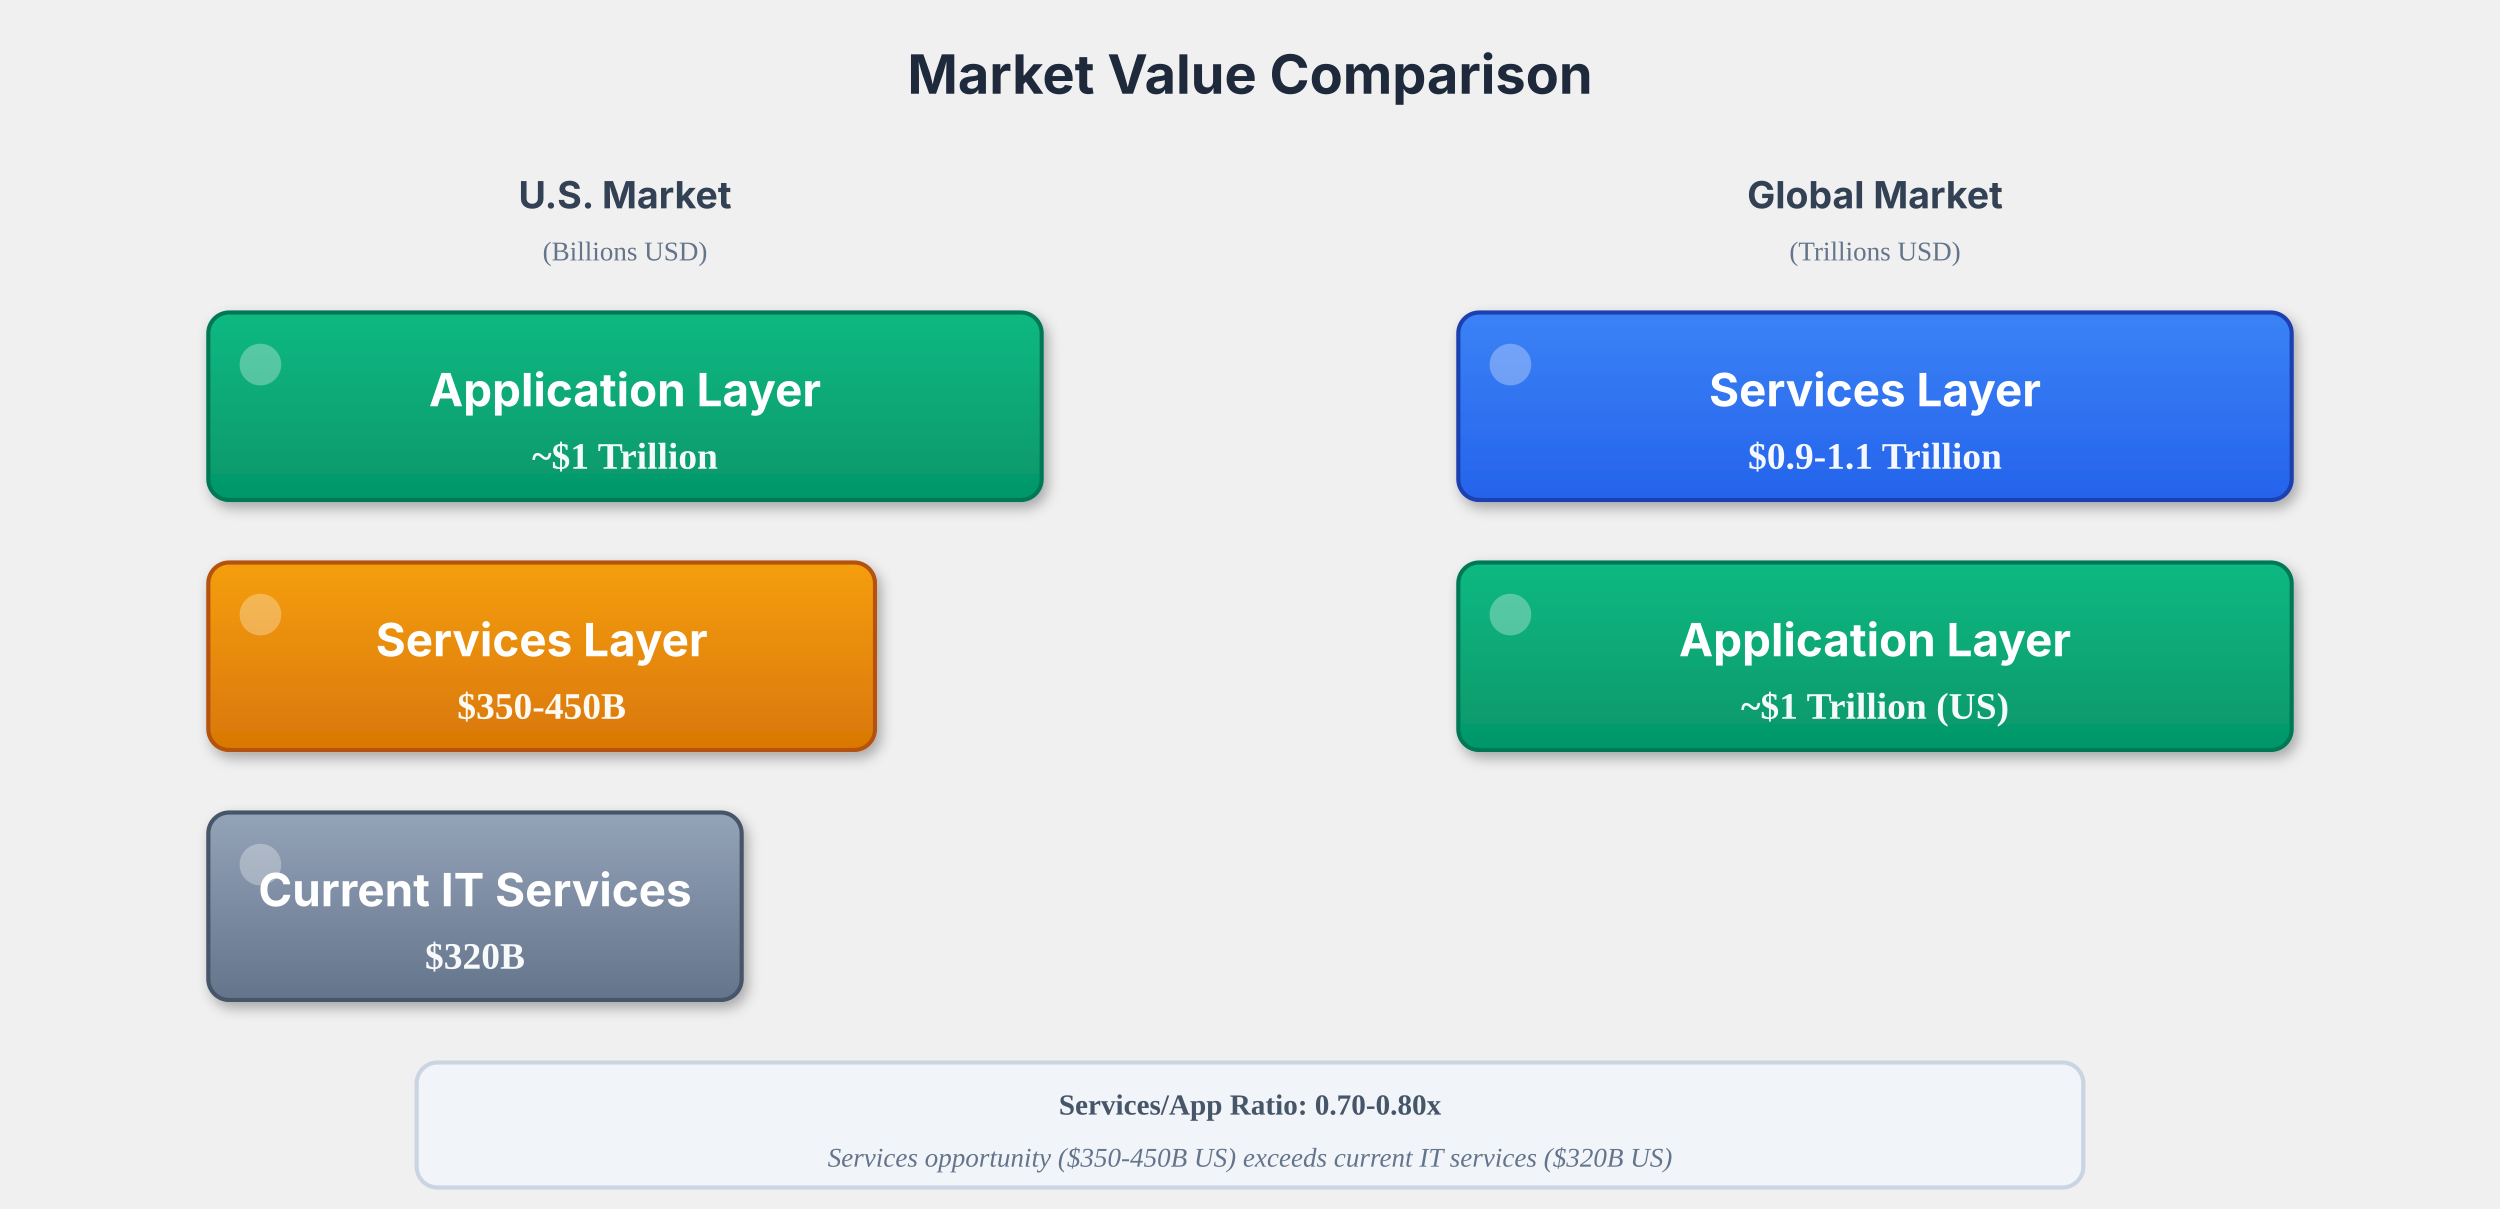
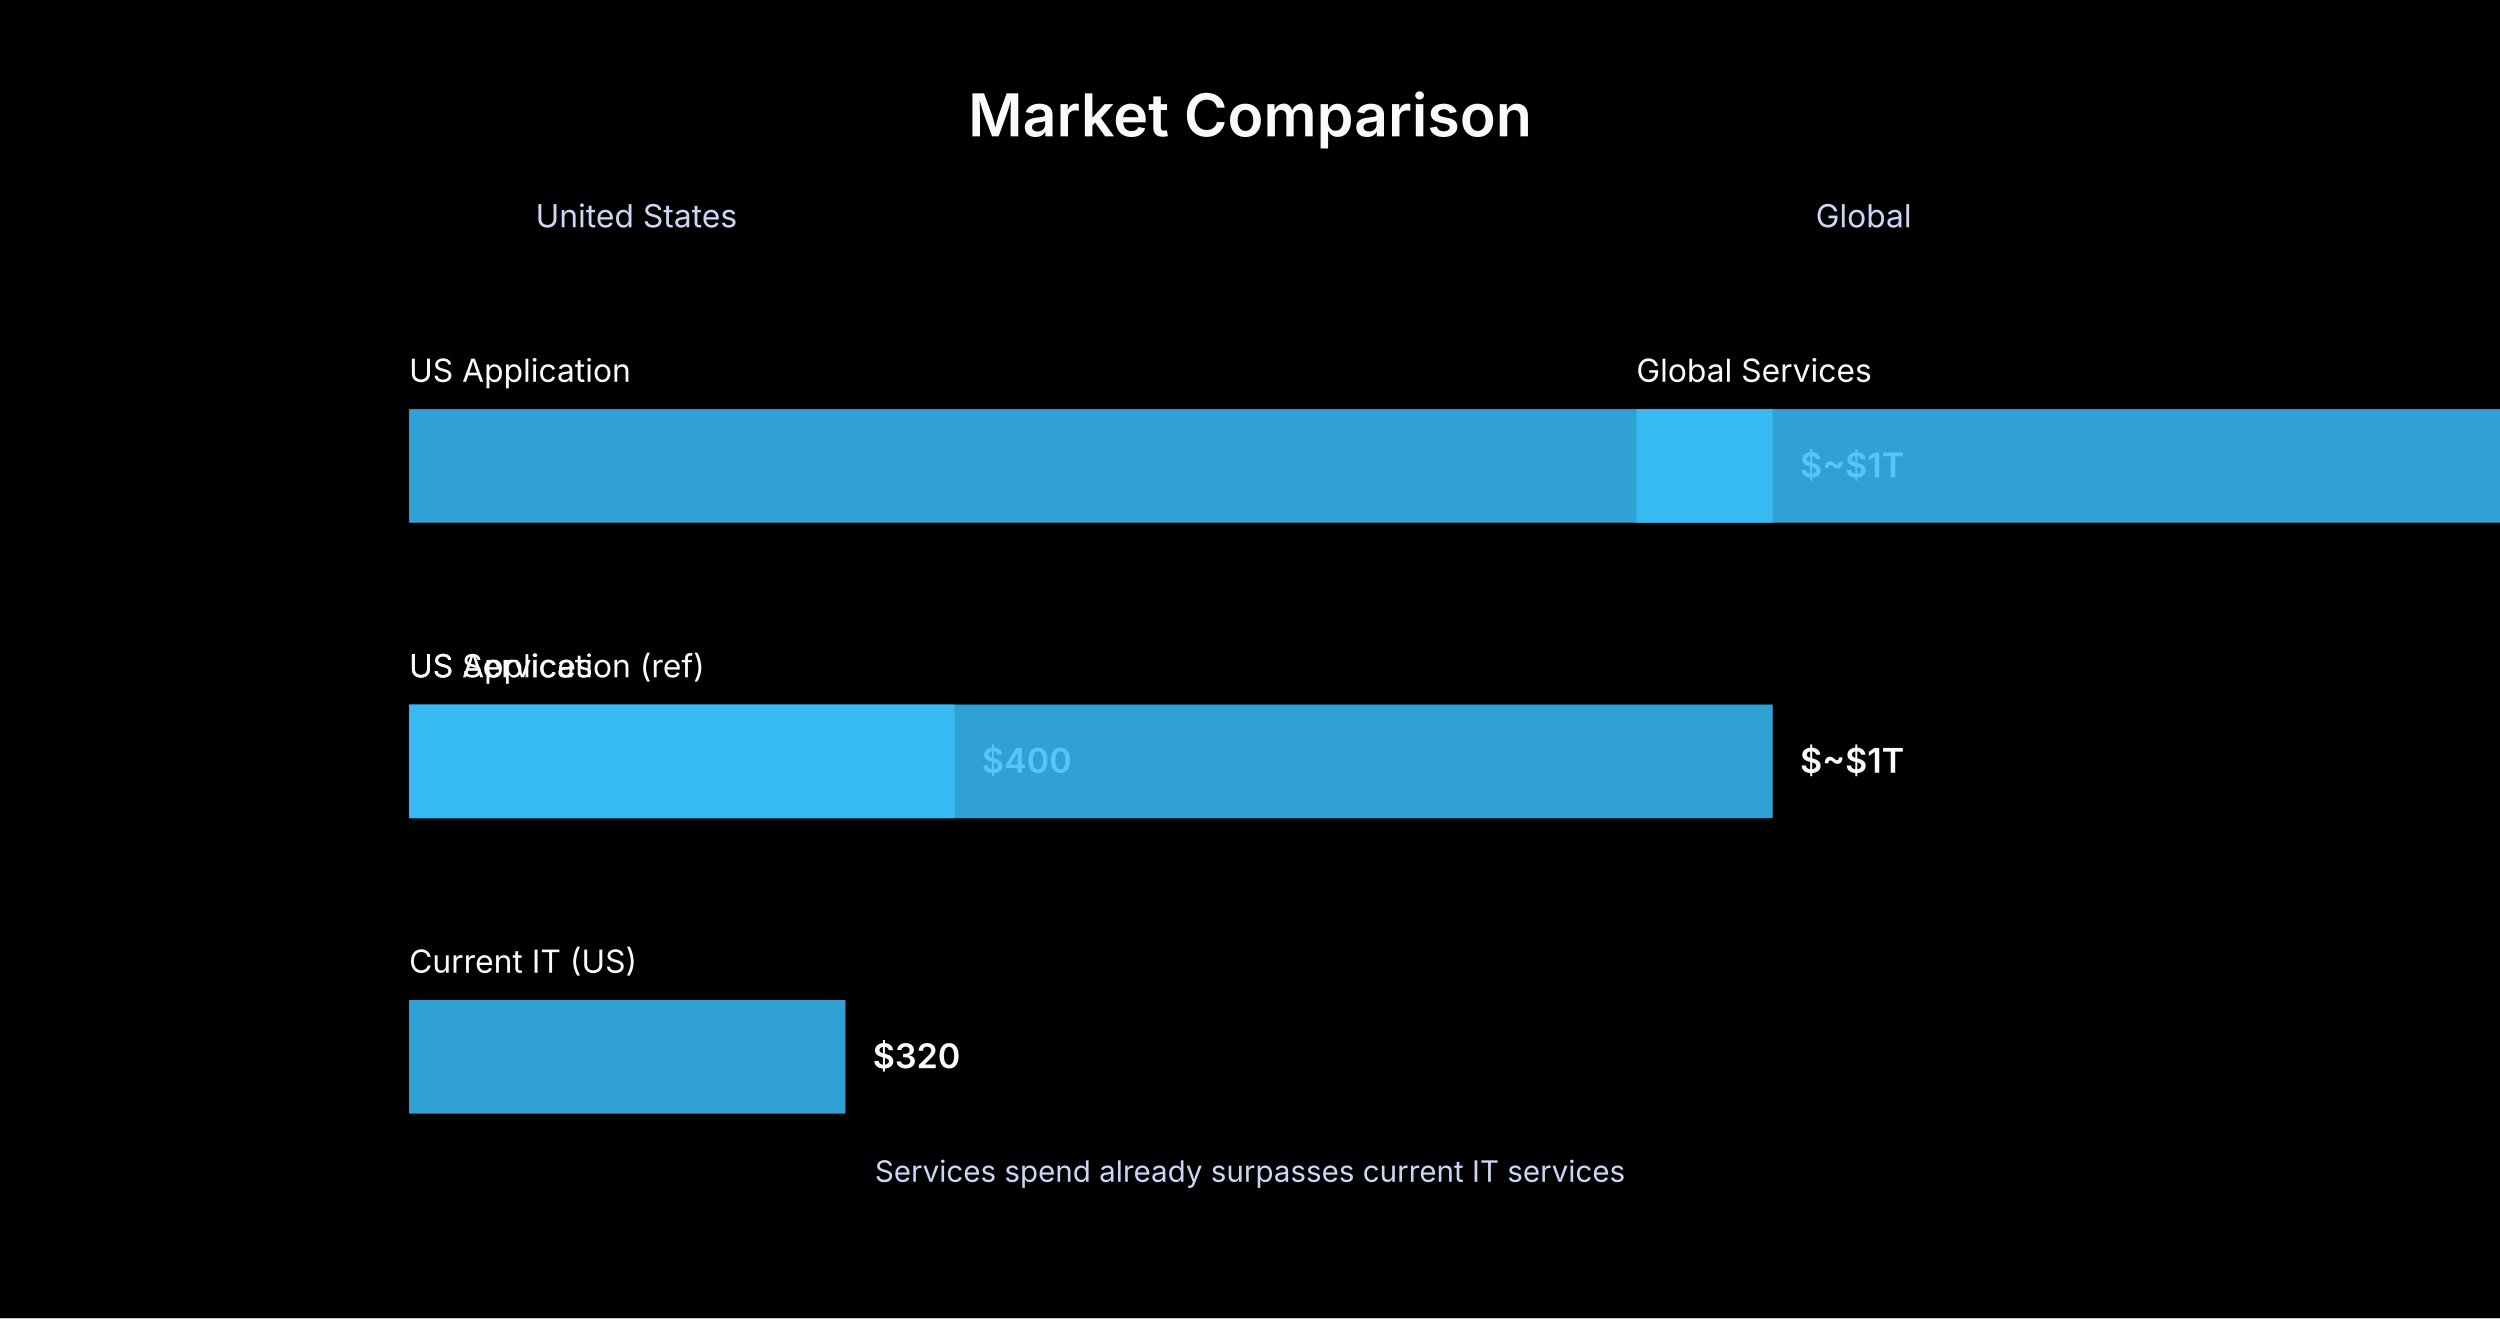
- <svg xmlns="http://www.w3.org/2000/svg" viewBox="0 0 1200 580" style="max-width: 100%; height: auto; background: linear-gradient(135deg, #f8fafc 0%, #ffffff 100%);">
-   <defs>
-     <linearGradient id="appGrad" x1="0%" y1="0%" x2="0%" y2="100%">
-       <stop offset="0%" style="stop-color:#10b981;stop-opacity:1" />
-       <stop offset="100%" style="stop-color:#059669;stop-opacity:1" />
-     </linearGradient>
-     <linearGradient id="servicesGrad" x1="0%" y1="0%" x2="0%" y2="100%">
-       <stop offset="0%" style="stop-color:#f59e0b;stop-opacity:1" />
-       <stop offset="100%" style="stop-color:#d97706;stop-opacity:1" />
-     </linearGradient>
-     <linearGradient id="globalGrad" x1="0%" y1="0%" x2="0%" y2="100%">
-       <stop offset="0%" style="stop-color:#3b82f6;stop-opacity:1" />
-       <stop offset="100%" style="stop-color:#2563eb;stop-opacity:1" />
-     </linearGradient>
-     <linearGradient id="currentGrad" x1="0%" y1="0%" x2="0%" y2="100%">
-       <stop offset="0%" style="stop-color:#94a3b8;stop-opacity:1" />
-       <stop offset="100%" style="stop-color:#64748b;stop-opacity:1" />
-     </linearGradient>
-     <filter id="barShadow" x="-20%" y="-20%" width="140%" height="140%">
-       <feGaussianBlur in="SourceAlpha" stdDeviation="3" />
-       <feOffset dx="2" dy="3" result="offsetblur" />
-       <feComponentTransfer>
-         <feFuncA type="linear" slope="0.3" />
-       </feComponentTransfer>
-       <feMerge>
-         <feMergeNode />
-         <feMergeNode in="SourceGraphic" />
-       </feMerge>
-     </filter>
-   </defs>
-   <text x="600" y="45" text-anchor="middle" fill="#1e293b" font-size="26" font-weight="700" font-family="system-ui, -apple-system, sans-serif">Market Value Comparison</text>
-   <text x="300" y="100" text-anchor="middle" fill="#334155" font-size="18" font-weight="700" font-family="system-ui, -apple-system, sans-serif">U.S. Market</text>
-   <text x="300" y="125" text-anchor="middle" fill="#64748b" font-size="13" font-weight="500">(Billions USD)</text>
-   <g filter="url(#barShadow)">
-     <rect x="100" y="150" width="400" height="90" rx="10" fill="url(#appGrad)" stroke="#047857" stroke-width="2" />
-     <circle cx="125" cy="175" r="10" fill="rgba(255,255,255,0.3)" />
-     <text x="300" y="195" text-anchor="middle" fill="white" font-size="22" font-weight="700" font-family="system-ui, -apple-system, sans-serif">Application Layer</text>
-     <text x="300" y="225" text-anchor="middle" fill="rgba(255,255,255,0.95)" font-size="18" font-weight="600">~$1 Trillion</text>
-     <rect x="100" y="270" width="320" height="90" rx="10" fill="url(#servicesGrad)" stroke="#b45309" stroke-width="2" />
-     <circle cx="125" cy="295" r="10" fill="rgba(255,255,255,0.3)" />
-     <text x="260" y="315" text-anchor="middle" fill="white" font-size="22" font-weight="700" font-family="system-ui, -apple-system, sans-serif">Services Layer</text>
-     <text x="260" y="345" text-anchor="middle" fill="rgba(255,255,255,0.95)" font-size="18" font-weight="600">$350-450B</text>
-     <rect x="100" y="390" width="256" height="90" rx="10" fill="url(#currentGrad)" stroke="#475569" stroke-width="2" />
-     <circle cx="125" cy="415" r="10" fill="rgba(255,255,255,0.3)" />
-     <text x="228" y="435" text-anchor="middle" fill="white" font-size="22" font-weight="700" font-family="system-ui, -apple-system, sans-serif">Current IT Services</text>
-     <text x="228" y="465" text-anchor="middle" fill="rgba(255,255,255,0.95)" font-size="18" font-weight="600">$320B</text>
-   </g>
-   <text x="900" y="100" text-anchor="middle" fill="#334155" font-size="18" font-weight="700" font-family="system-ui, -apple-system, sans-serif">Global Market</text>
-   <text x="900" y="125" text-anchor="middle" fill="#64748b" font-size="13" font-weight="500">(Trillions USD)</text>
-   <g filter="url(#barShadow)">
-     <rect x="700" y="150" width="400" height="90" rx="10" fill="url(#globalGrad)" stroke="#1e40af" stroke-width="2" />
-     <circle cx="725" cy="175" r="10" fill="rgba(255,255,255,0.3)" />
-     <text x="900" y="195" text-anchor="middle" fill="white" font-size="22" font-weight="700" font-family="system-ui, -apple-system, sans-serif">Services Layer</text>
-     <text x="900" y="225" text-anchor="middle" fill="rgba(255,255,255,0.95)" font-size="18" font-weight="600">$0.9-1.1 Trillion</text>
-     <rect x="700" y="270" width="400" height="90" rx="10" fill="url(#appGrad)" stroke="#047857" stroke-width="2" />
-     <circle cx="725" cy="295" r="10" fill="rgba(255,255,255,0.3)" />
-     <text x="900" y="315" text-anchor="middle" fill="white" font-size="22" font-weight="700" font-family="system-ui, -apple-system, sans-serif">Application Layer</text>
-     <text x="900" y="345" text-anchor="middle" fill="rgba(255,255,255,0.95)" font-size="18" font-weight="600">~$1 Trillion (US)</text>
-   </g>
-   <rect x="200" y="510" width="800" height="60" rx="10" fill="#f1f5f9" stroke="#cbd5e1" stroke-width="2" />
-   <text x="600" y="535" text-anchor="middle" fill="#475569" font-size="14" font-weight="600">Services/App Ratio: 0.70-0.80x</text>
-   <text x="600" y="560" text-anchor="middle" fill="#64748b" font-size="13" font-style="italic">Services opportunity ($350-450B US) exceeds current IT services ($320B US)</text>
+ <svg xmlns="http://www.w3.org/2000/svg" viewBox="0 0 1100 580" style="max-width: 100%; height: auto; background: #000000;">
+   <rect x="0" y="0" width="1100" height="580" fill="#000000" />
+   <text x="550" y="60" text-anchor="middle" fill="#f8fafc" font-size="26" font-weight="600" font-family="Inter, 'Helvetica Neue', Arial, sans-serif">Market Comparison</text>
+   <text x="280" y="100" text-anchor="middle" fill="#cbd5f5" font-size="14" font-family="Inter, 'Helvetica Neue', Arial, sans-serif">United States</text>
+   <text x="820" y="100" text-anchor="middle" fill="#cbd5f5" font-size="14" font-family="Inter, 'Helvetica Neue', Arial, sans-serif">Global</text>
+   <rect x="180" y="180" width="600.0" height="50" fill="#38bdf8" opacity="0.85" />
+   <text x="180" y="168" fill="#f8fafc" font-size="14" font-family="Inter, 'Helvetica Neue', Arial, sans-serif">US Application</text>
+   <text x="792.0" y="210" fill="#f8fafc" font-size="15" font-weight="600" font-family="Inter, 'Helvetica Neue', Arial, sans-serif">$~$1T</text>
+   <rect x="180" y="310" width="240.0" height="50" fill="#38bdf8" opacity="0.85" />
+   <text x="180" y="298" fill="#f8fafc" font-size="14" font-family="Inter, 'Helvetica Neue', Arial, sans-serif">US Services</text>
+   <text x="432.0" y="340" fill="#f8fafc" font-size="15" font-weight="600" font-family="Inter, 'Helvetica Neue', Arial, sans-serif">$400</text>
+   <rect x="720" y="180" width="600.0" height="50" fill="#38bdf8" opacity="0.85" />
+   <text x="720" y="168" fill="#f8fafc" font-size="14" font-family="Inter, 'Helvetica Neue', Arial, sans-serif">Global Services</text>
+   <text x="1332.0" y="210" fill="#f8fafc" font-size="15" font-weight="600" font-family="Inter, 'Helvetica Neue', Arial, sans-serif">$~$1T</text>
+   <rect x="180" y="310" width="600.0" height="50" fill="#38bdf8" opacity="0.85" />
+   <text x="180" y="298" fill="#f8fafc" font-size="14" font-family="Inter, 'Helvetica Neue', Arial, sans-serif">US Application (ref)</text>
+   <text x="792.0" y="340" fill="#f8fafc" font-size="15" font-weight="600" font-family="Inter, 'Helvetica Neue', Arial, sans-serif">$~$1T</text>
+   <rect x="180" y="440" width="192.0" height="50" fill="#38bdf8" opacity="0.85" />
+   <text x="180" y="428" fill="#f8fafc" font-size="14" font-family="Inter, 'Helvetica Neue', Arial, sans-serif">Current IT (US)</text>
+   <text x="384.0" y="470" fill="#f8fafc" font-size="15" font-weight="600" font-family="Inter, 'Helvetica Neue', Arial, sans-serif">$320</text>
+   <text x="550" y="520" text-anchor="middle" fill="#cbd5f5" font-size="13" font-family="Inter, 'Helvetica Neue', Arial, sans-serif">Services spend already surpasses current IT services</text>
</svg>
